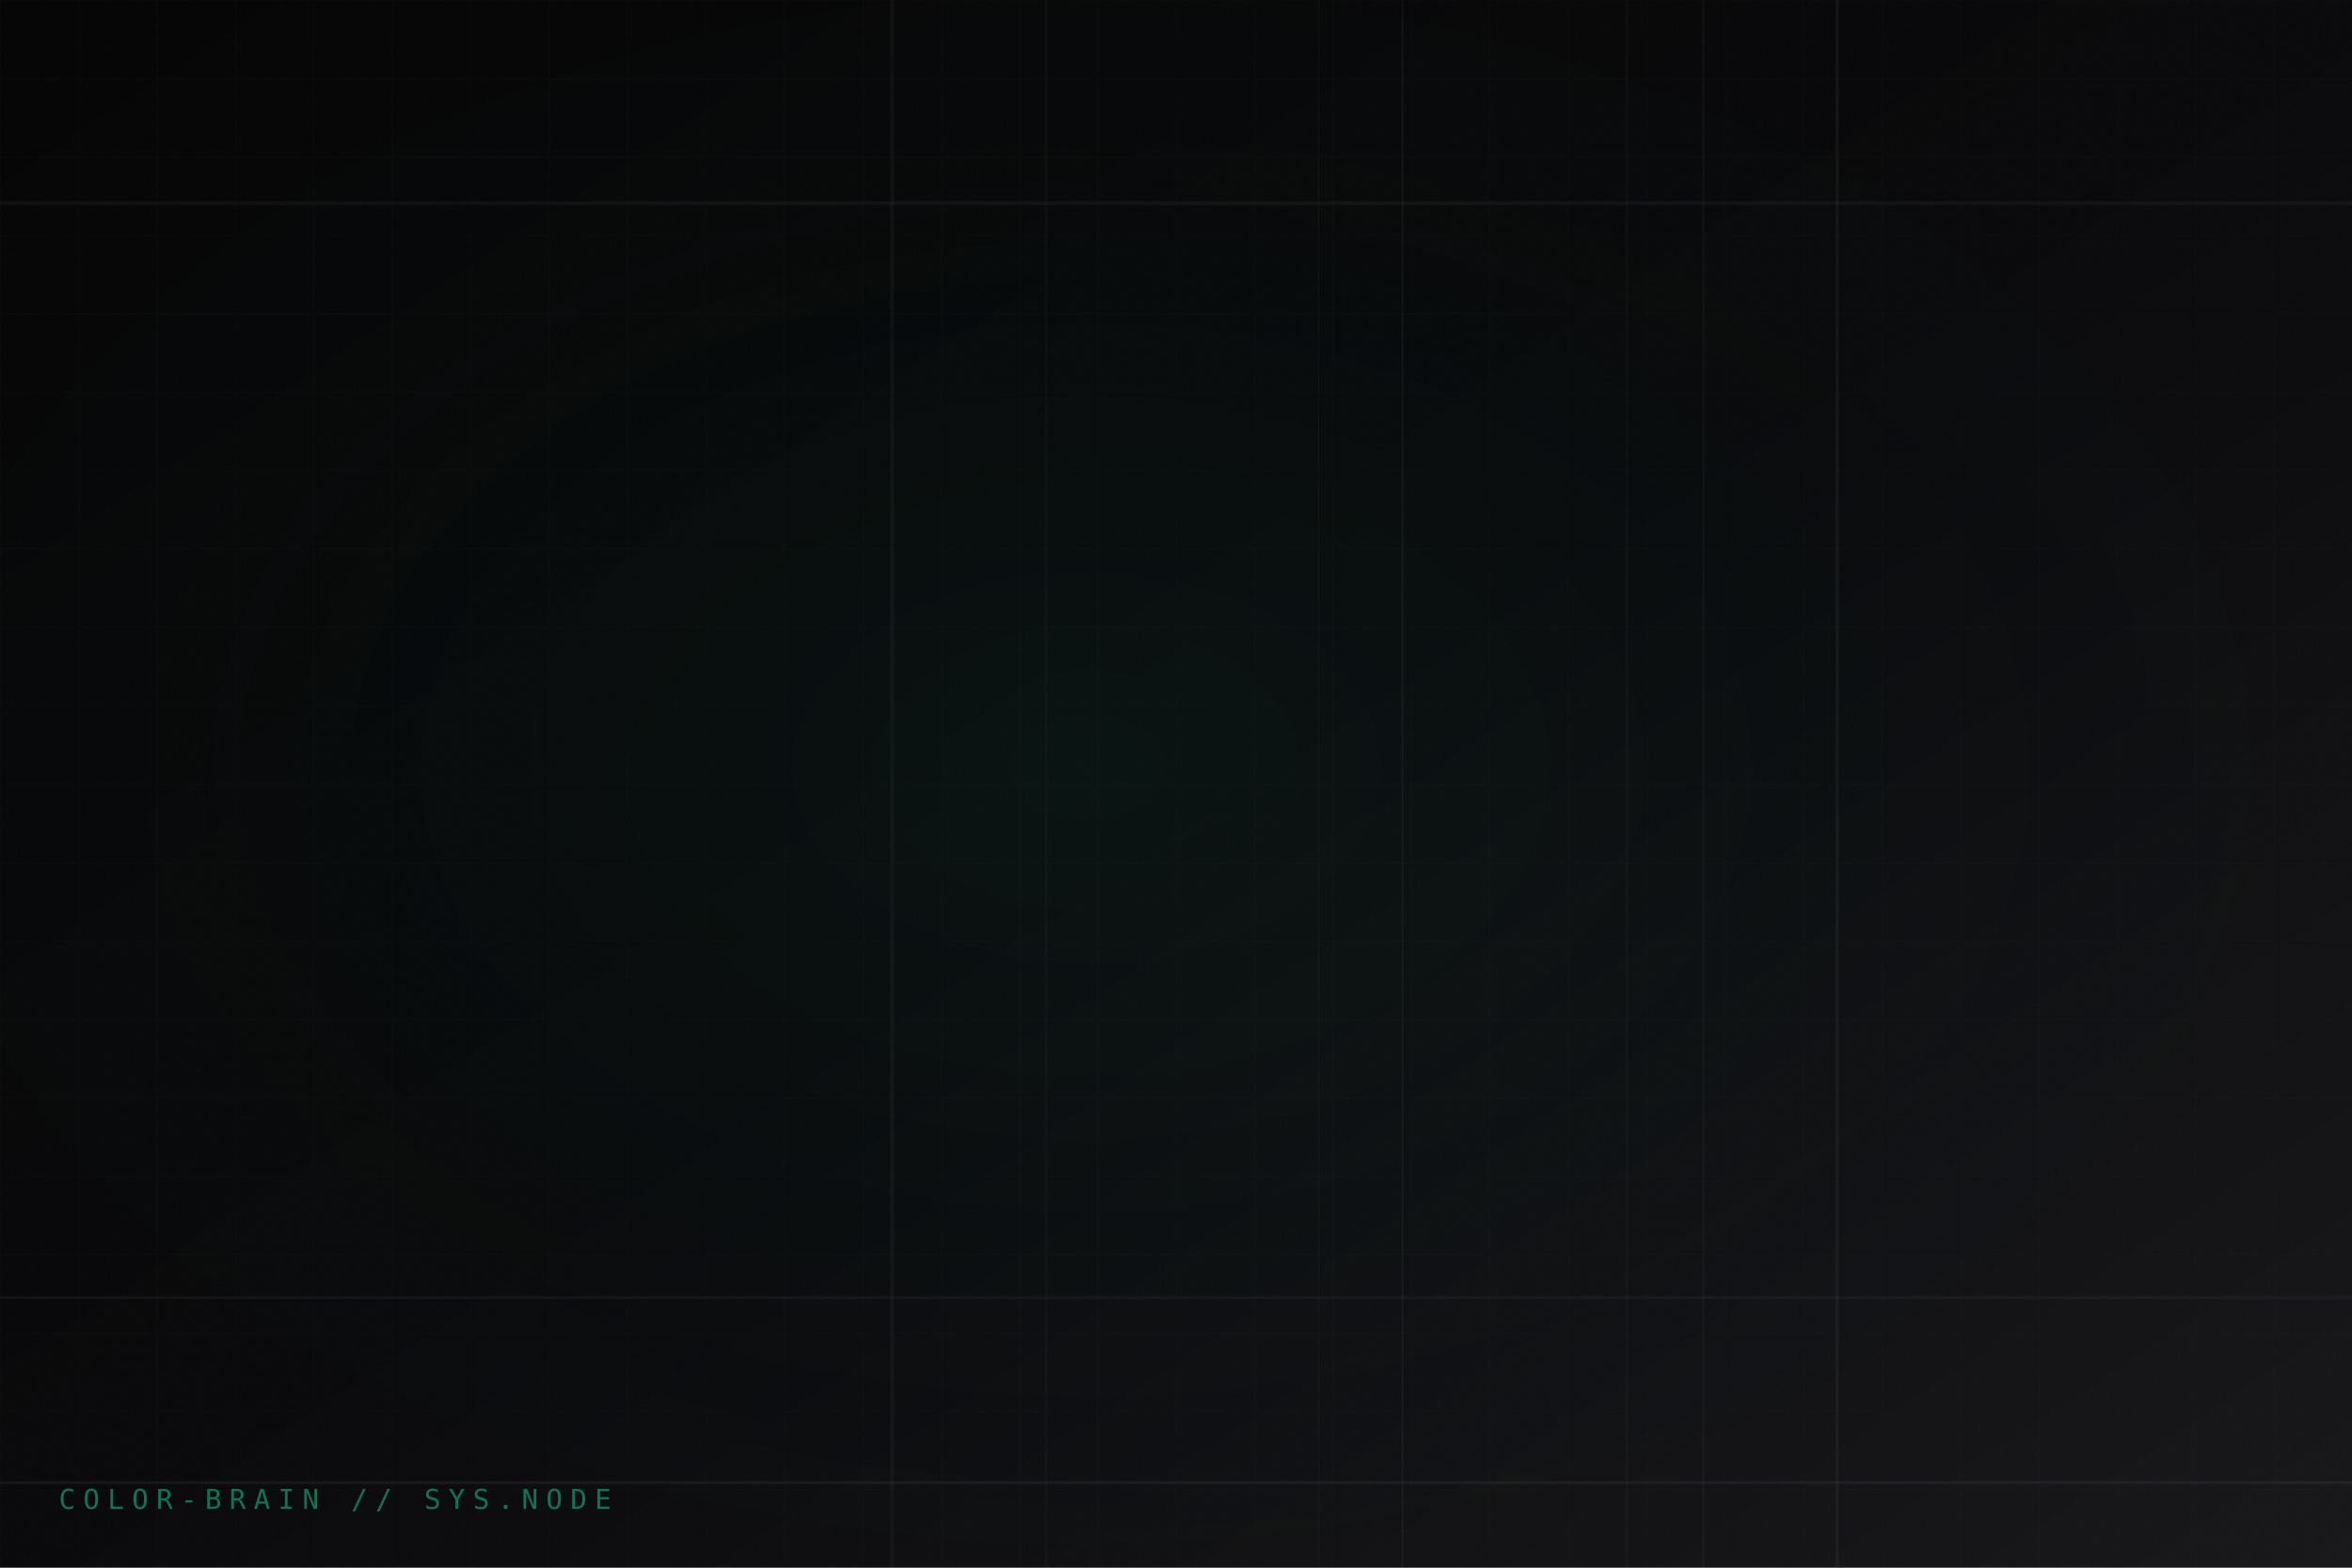
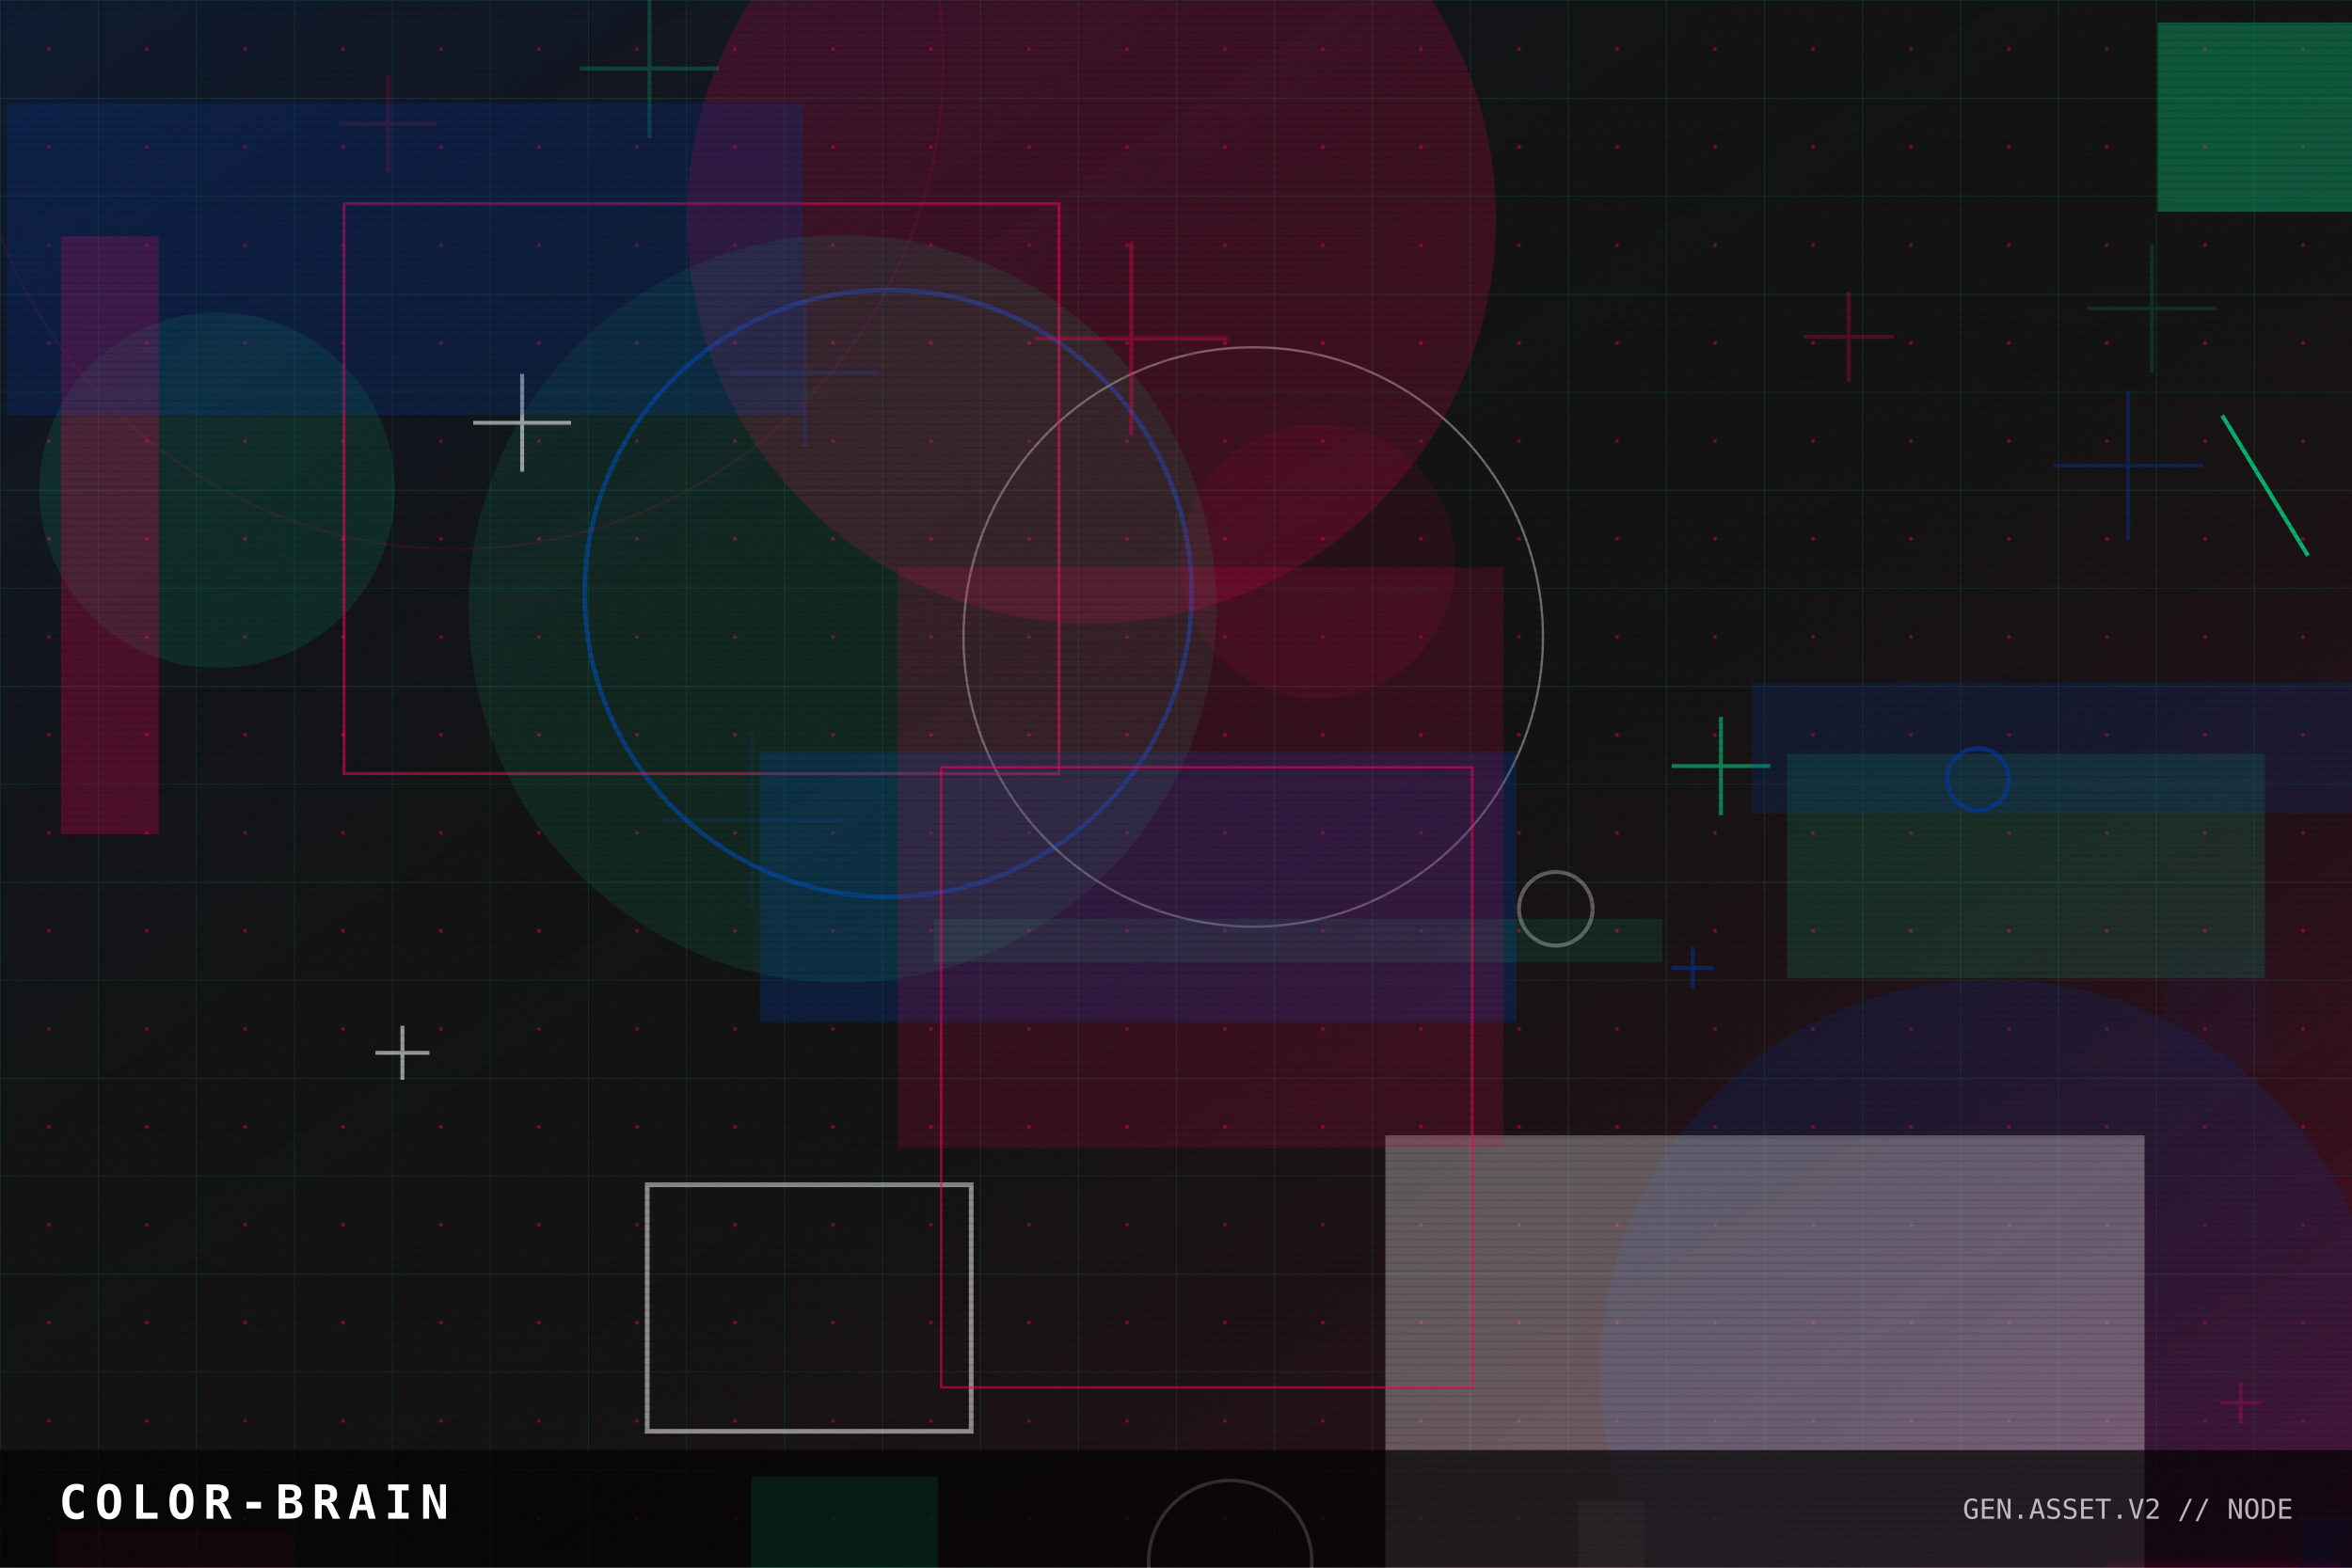
<svg xmlns="http://www.w3.org/2000/svg" width="1200" height="800" viewBox="0 0 1200 800" preserveAspectRatio="xMidYMid slice">
  <defs>
    <filter id="noise-color-brain" x="0%" y="0%" width="100%" height="100%">
-       <feTurbulence type="fractalNoise" baseFrequency="0.606" numOctaves="3" result="noise" />
-       <feColorMatrix type="matrix" values="1 0 0 0 0  0 1 0 0 0  0 0 1 0 0  0 0 0 0.05 0" in="noise" result="coloredNoise" />
+       <feTurbulence type="fractalNoise" baseFrequency="0.733" numOctaves="4" result="noise" />
+       <feColorMatrix type="matrix" values="1 0 0 0 0  0 1 0 0 0  0 0 1 0 0  0 0 0 0.1 0" in="noise" result="coloredNoise" />
      <feComposite operator="in" in="coloredNoise" in2="SourceGraphic" result="composite" />
    </filter>
-     <linearGradient id="grad-main-color-brain" x1="0%" y1="0%" x2="100%" y2="100%">
-       <stop offset="0%" stop-color="#050505" />
-       <stop offset="50%" stop-color="#09090b" />
-       <stop offset="100%" stop-color="#18181b" />
+     <linearGradient id="grad-color-brain" x1="0%" y1="0%" x2="100%" y2="100%">
+       <stop offset="0%" stop-color="#0038A8" stop-opacity="0.2" />
+       <stop offset="50%" stop-color="#121212" stop-opacity="0" />
+       <stop offset="100%" stop-color="#FF0055" stop-opacity="0.3" />
    </linearGradient>
-     <radialGradient id="glow-color-brain" cx="46.23%" cy="48.957%" r="60%">
-       <stop offset="0%" stop-color="#064e3b" stop-opacity="0.15" />
-       <stop offset="100%" stop-color="#050505" stop-opacity="0" />
-     </radialGradient>
-     <pattern id="grid-color-brain" width="40" height="40" patternUnits="userSpaceOnUse">
-       <path d="M 40 0 L 0 0 0 40" fill="none" stroke="#27272a" stroke-width="0.5" stroke-opacity="0.3" />
+     <pattern id="grid-color-brain" width="50" height="50" patternUnits="userSpaceOnUse">
+       <path d="M 50 0 L 0 0 0 50" fill="none" stroke="#00FF99" stroke-width="0.5" stroke-opacity="0.2" />
+       <circle cx="25" cy="25" r="1" fill="#FF0055" fill-opacity="0.4" />
    </pattern>
  </defs>
-   <rect width="100%" height="100%" fill="url(#grad-main-color-brain)" />
-   <rect width="100%" height="100%" fill="url(#glow-color-brain)" />
-   <rect width="100%" height="100%" fill="url(#grid-color-brain)" opacity="0.5" />
-   <rect x="37.85%" y="0" width="1.846" height="100%" fill="#52525b" opacity="0.107" />
-   <rect x="44.419%" y="0" width="1.387" height="100%" fill="#52525b" opacity="0.055" />
-   <rect x="56.038%" y="0" width="0.54" height="100%" fill="#52525b" opacity="0.098" />
-   <rect x="69.126%" y="0" width="0.993" height="100%" fill="#52525b" opacity="0.087" />
-   <rect x="0" y="94.48%" width="100%" height="1.468" fill="#52525b" opacity="0.191" />
-   <rect x="72.394%" y="0" width="0.737" height="100%" fill="#52525b" opacity="0.139" />
-   <rect x="78.054%" y="0" width="1.346" height="100%" fill="#52525b" opacity="0.177" />
-   <rect x="0" y="12.846%" width="100%" height="1.995" fill="#52525b" opacity="0.124" />
-   <rect x="59.592%" y="0" width="0.885" height="100%" fill="#52525b" opacity="0.156" />
-   <rect x="0" y="82.67%" width="100%" height="1.598" fill="#52525b" opacity="0.123" />
-   <text x="30" y="770" font-family="monospace" font-size="14" fill="#10b981" opacity="0.6" letter-spacing="4">
-             COLOR-BRAIN // SYS.NODE
+   <rect width="100%" height="100%" fill="#121212" />
+   <rect width="100%" height="100%" fill="url(#grad-color-brain)" />
+   <rect width="100%" height="100%" fill="url(#grid-color-brain)" />
+   <circle cx="37.76%" cy="37.85%" r="15.184%" fill="none" stroke="#0038A8" stroke-width="2.333" opacity="0.639" />
+   <circle cx="56.038%" cy="35.82%" r="6.866%" fill="#FF0055" opacity="0.087" />
+   <line x1="94.48%" y1="26.496%" x2="98.131%" y2="35.453%" stroke="#00FF99" stroke-width="2.107" opacity="0.663" />
+   <circle cx="52.306%" cy="99.646%" r="4.083%" fill="none" stroke="#FFFFFF" stroke-width="1.77" opacity="0.568" />
+   <g stroke="#00FF99" stroke-width="2" opacity="0.459">
+     <line x1="852.914" y1="390.924" x2="903.138" y2="390.924" />
+     <line x1="878.026" y1="365.812" x2="878.026" y2="416.036" />
+   </g>
+   <g stroke="#0038A8" stroke-width="2" opacity="0.274">
+     <line x1="372.775" y1="190.178" x2="448.488" y2="190.178" />
+     <line x1="410.632" y1="152.322" x2="410.632" y2="228.034" />
+   </g>
+   <circle cx="19.379%" cy="3.941%" r="24.382%" fill="none" stroke="#FF0055" stroke-width="1.35" opacity="0.104" />
+   <g stroke="#FF0055" stroke-width="2" opacity="0.281">
+     <line x1="1132.872" y1="715.983" x2="1153.589" y2="715.983" />
+     <line x1="1143.23" y1="705.624" x2="1143.23" y2="726.342" />
+   </g>
+   <g stroke="#FF0055" stroke-width="2" opacity="0.169">
+     <line x1="173.206" y1="63.281" x2="222.783" y2="63.281" />
+     <line x1="197.995" y1="38.493" x2="197.995" y2="88.07" />
+   </g>
+   <circle cx="53.284%" cy="40.63%" r="14.495%" fill="none" stroke="#FFFFFF" stroke-width="1.157" opacity="0.38" />
+   <circle cx="9.23%" cy="31.27%" r="8.895%" fill="#00FF99" opacity="0.101" />
+   <rect x="75.983%" y="48.081%" width="20.317%" height="14.316%" fill="#00FF99" opacity="0.12" />
+   <rect x="27.517%" y="75.577%" width="13.776%" height="15.724%" fill="none" stroke="#FFFFFF" stroke-width="2.394" opacity="0.508" />
+   <circle cx="66.149%" cy="57.968%" r="1.843%" fill="none" stroke="#FFFFFF" stroke-width="2.026" opacity="0.309" />
+   <rect x="31.939%" y="94.18%" width="7.938%" height="5.951%" fill="#00FF99" opacity="0.316" />
+   <rect x="2.595%" y="15.057%" width="4.155%" height="38.158%" fill="#FF0055" opacity="0.247" />
+   <rect x="74.454%" y="43.527%" width="28.736%" height="8.359%" fill="#0038A8" opacity="0.18" />
+   <rect x="14.626%" y="13.001%" width="30.397%" height="36.349%" fill="none" stroke="#FF0055" stroke-width="1.514" opacity="0.543" />
+   <rect x="91.736%" y="1.437%" width="27.115%" height="12.075%" fill="#00FF99" opacity="0.288" />
+   <circle cx="84.099%" cy="49.708%" r="1.544%" fill="none" stroke="#0038A8" stroke-width="2.199" opacity="0.629" />
+   <rect x="67.085%" y="95.779%" width="2.833%" height="25.956%" fill="#FFFFFF" opacity="0.141" />
+   <g stroke="#00FF99" stroke-width="2" opacity="0.184">
+     <line x1="295.852" y1="34.967" x2="366.879" y2="34.967" />
+     <line x1="331.365" y1="-0.546" x2="331.365" y2="70.481" />
+   </g>
+   <rect x="92.06%" y="60.543%" width="4.413%" height="7.577%" fill="#0038A8" opacity="0.055" />
+   <g stroke="#0038A8" stroke-width="2" opacity="0.467">
+     <line x1="852.8" y1="493.939" x2="874.283" y2="493.939" />
+     <line x1="863.541" y1="483.198" x2="863.541" y2="504.681" />
+   </g>
+   <rect x="32.299%" y="47.942%" width="32.182%" height="17.238%" fill="#0038A8" opacity="0.272" />
+   <g stroke="#FF0055" stroke-width="2" opacity="0.26">
+     <line x1="920.169" y1="171.904" x2="966.219" y2="171.904" />
+     <line x1="943.194" y1="148.88" x2="943.194" y2="194.929" />
+   </g>
+   <g stroke="#0038A8" stroke-width="2" opacity="0.363">
+     <line x1="1047.824" y1="237.513" x2="1123.885" y2="237.513" />
+     <line x1="1085.854" y1="199.483" x2="1085.854" y2="275.544" />
+   </g>
+   <g stroke="#FFFFFF" stroke-width="2" opacity="0.572">
+     <line x1="191.542" y1="537.251" x2="219.097" y2="537.251" />
+     <line x1="205.32" y1="523.474" x2="205.32" y2="551.029" />
+   </g>
+   <rect x="89.534%" y="99.471%" width="9.945%" height="2.673%" fill="#FF0055" opacity="0.342" />
+   <rect x="97.745%" y="96.744%" width="37.168%" height="21.333%" fill="#0038A8" opacity="0.249" />
+   <g stroke="#0038A8" stroke-width="2" opacity="0.159">
+     <line x1="337.974" y1="418.594" x2="429.352" y2="418.594" />
+     <line x1="383.663" y1="372.905" x2="383.663" y2="464.283" />
+   </g>
+   <circle cx="46.404%" cy="13.961%" r="20.237%" fill="#FF0055" opacity="0.175" />
+   <circle cx="84.696%" cy="87.479%" r="19.608%" fill="#0038A8" opacity="0.155" />
+   <circle cx="35.821%" cy="38.832%" r="18.709%" fill="#00FF99" opacity="0.085" />
+   <rect x="39.707%" y="58.594%" width="30.968%" height="2.789%" fill="#00FF99" opacity="0.089" />
+   <g stroke="#FFFFFF" stroke-width="2" opacity="0.57">
+     <line x1="241.446" y1="215.791" x2="291.371" y2="215.791" />
+     <line x1="266.408" y1="190.829" x2="266.408" y2="240.754" />
+   </g>
+   <g stroke="#FF0055" stroke-width="2" opacity="0.36">
+     <line x1="528.058" y1="172.718" x2="626.349" y2="172.718" />
+     <line x1="577.203" y1="123.572" x2="577.203" y2="221.864" />
+   </g>
+   <rect x="58.902%" y="72.423%" width="32.276%" height="27.901%" fill="#FFFFFF" opacity="0.303" />
+   <rect x="40.016%" y="48.942%" width="22.582%" height="39.562%" fill="none" stroke="#FF0055" stroke-width="1.205" opacity="0.559" />
+   <g stroke="#00FF99" stroke-width="2" opacity="0.121">
+     <line x1="1064.959" y1="157.281" x2="1130.869" y2="157.281" />
+     <line x1="1097.914" y1="124.326" x2="1097.914" y2="190.235" />
+   </g>
+   <rect x="2.398%" y="97.546%" width="10.075%" height="20.765%" fill="#FF0055" opacity="0.158" />
+   <rect x="0.28%" y="6.559%" width="33.851%" height="19.911%" fill="#0038A8" opacity="0.222" />
+   <rect x="38.171%" y="36.218%" width="25.751%" height="37.006%" fill="#FF0055" opacity="0.148" />
+   <rect x="0" y="0" width="100%" height="1" fill="#000" opacity="0.1" />
+   <rect x="0" y="4" width="100%" height="1" fill="#000" opacity="0.1" />
+   <rect x="0" y="8" width="100%" height="1" fill="#000" opacity="0.1" />
+   <rect x="0" y="12" width="100%" height="1" fill="#000" opacity="0.1" />
+   <rect x="0" y="16" width="100%" height="1" fill="#000" opacity="0.1" />
+   <rect x="0" y="20" width="100%" height="1" fill="#000" opacity="0.1" />
+   <rect x="0" y="24" width="100%" height="1" fill="#000" opacity="0.1" />
+   <rect x="0" y="28" width="100%" height="1" fill="#000" opacity="0.1" />
+   <rect x="0" y="32" width="100%" height="1" fill="#000" opacity="0.1" />
+   <rect x="0" y="36" width="100%" height="1" fill="#000" opacity="0.1" />
+   <rect x="0" y="40" width="100%" height="1" fill="#000" opacity="0.1" />
+   <rect x="0" y="44" width="100%" height="1" fill="#000" opacity="0.1" />
+   <rect x="0" y="48" width="100%" height="1" fill="#000" opacity="0.1" />
+   <rect x="0" y="52" width="100%" height="1" fill="#000" opacity="0.1" />
+   <rect x="0" y="56" width="100%" height="1" fill="#000" opacity="0.1" />
+   <rect x="0" y="60" width="100%" height="1" fill="#000" opacity="0.1" />
+   <rect x="0" y="64" width="100%" height="1" fill="#000" opacity="0.1" />
+   <rect x="0" y="68" width="100%" height="1" fill="#000" opacity="0.1" />
+   <rect x="0" y="72" width="100%" height="1" fill="#000" opacity="0.1" />
+   <rect x="0" y="76" width="100%" height="1" fill="#000" opacity="0.1" />
+   <rect x="0" y="80" width="100%" height="1" fill="#000" opacity="0.1" />
+   <rect x="0" y="84" width="100%" height="1" fill="#000" opacity="0.1" />
+   <rect x="0" y="88" width="100%" height="1" fill="#000" opacity="0.1" />
+   <rect x="0" y="92" width="100%" height="1" fill="#000" opacity="0.1" />
+   <rect x="0" y="96" width="100%" height="1" fill="#000" opacity="0.1" />
+   <rect x="0" y="100" width="100%" height="1" fill="#000" opacity="0.1" />
+   <rect x="0" y="104" width="100%" height="1" fill="#000" opacity="0.1" />
+   <rect x="0" y="108" width="100%" height="1" fill="#000" opacity="0.1" />
+   <rect x="0" y="112" width="100%" height="1" fill="#000" opacity="0.1" />
+   <rect x="0" y="116" width="100%" height="1" fill="#000" opacity="0.1" />
+   <rect x="0" y="120" width="100%" height="1" fill="#000" opacity="0.1" />
+   <rect x="0" y="124" width="100%" height="1" fill="#000" opacity="0.1" />
+   <rect x="0" y="128" width="100%" height="1" fill="#000" opacity="0.1" />
+   <rect x="0" y="132" width="100%" height="1" fill="#000" opacity="0.1" />
+   <rect x="0" y="136" width="100%" height="1" fill="#000" opacity="0.1" />
+   <rect x="0" y="140" width="100%" height="1" fill="#000" opacity="0.1" />
+   <rect x="0" y="144" width="100%" height="1" fill="#000" opacity="0.1" />
+   <rect x="0" y="148" width="100%" height="1" fill="#000" opacity="0.1" />
+   <rect x="0" y="152" width="100%" height="1" fill="#000" opacity="0.1" />
+   <rect x="0" y="156" width="100%" height="1" fill="#000" opacity="0.1" />
+   <rect x="0" y="160" width="100%" height="1" fill="#000" opacity="0.1" />
+   <rect x="0" y="164" width="100%" height="1" fill="#000" opacity="0.1" />
+   <rect x="0" y="168" width="100%" height="1" fill="#000" opacity="0.1" />
+   <rect x="0" y="172" width="100%" height="1" fill="#000" opacity="0.1" />
+   <rect x="0" y="176" width="100%" height="1" fill="#000" opacity="0.1" />
+   <rect x="0" y="180" width="100%" height="1" fill="#000" opacity="0.1" />
+   <rect x="0" y="184" width="100%" height="1" fill="#000" opacity="0.1" />
+   <rect x="0" y="188" width="100%" height="1" fill="#000" opacity="0.1" />
+   <rect x="0" y="192" width="100%" height="1" fill="#000" opacity="0.1" />
+   <rect x="0" y="196" width="100%" height="1" fill="#000" opacity="0.1" />
+   <rect x="0" y="200" width="100%" height="1" fill="#000" opacity="0.1" />
+   <rect x="0" y="204" width="100%" height="1" fill="#000" opacity="0.1" />
+   <rect x="0" y="208" width="100%" height="1" fill="#000" opacity="0.1" />
+   <rect x="0" y="212" width="100%" height="1" fill="#000" opacity="0.1" />
+   <rect x="0" y="216" width="100%" height="1" fill="#000" opacity="0.1" />
+   <rect x="0" y="220" width="100%" height="1" fill="#000" opacity="0.1" />
+   <rect x="0" y="224" width="100%" height="1" fill="#000" opacity="0.1" />
+   <rect x="0" y="228" width="100%" height="1" fill="#000" opacity="0.1" />
+   <rect x="0" y="232" width="100%" height="1" fill="#000" opacity="0.1" />
+   <rect x="0" y="236" width="100%" height="1" fill="#000" opacity="0.1" />
+   <rect x="0" y="240" width="100%" height="1" fill="#000" opacity="0.1" />
+   <rect x="0" y="244" width="100%" height="1" fill="#000" opacity="0.1" />
+   <rect x="0" y="248" width="100%" height="1" fill="#000" opacity="0.1" />
+   <rect x="0" y="252" width="100%" height="1" fill="#000" opacity="0.1" />
+   <rect x="0" y="256" width="100%" height="1" fill="#000" opacity="0.1" />
+   <rect x="0" y="260" width="100%" height="1" fill="#000" opacity="0.1" />
+   <rect x="0" y="264" width="100%" height="1" fill="#000" opacity="0.1" />
+   <rect x="0" y="268" width="100%" height="1" fill="#000" opacity="0.1" />
+   <rect x="0" y="272" width="100%" height="1" fill="#000" opacity="0.1" />
+   <rect x="0" y="276" width="100%" height="1" fill="#000" opacity="0.1" />
+   <rect x="0" y="280" width="100%" height="1" fill="#000" opacity="0.1" />
+   <rect x="0" y="284" width="100%" height="1" fill="#000" opacity="0.1" />
+   <rect x="0" y="288" width="100%" height="1" fill="#000" opacity="0.1" />
+   <rect x="0" y="292" width="100%" height="1" fill="#000" opacity="0.1" />
+   <rect x="0" y="296" width="100%" height="1" fill="#000" opacity="0.1" />
+   <rect x="0" y="300" width="100%" height="1" fill="#000" opacity="0.1" />
+   <rect x="0" y="304" width="100%" height="1" fill="#000" opacity="0.1" />
+   <rect x="0" y="308" width="100%" height="1" fill="#000" opacity="0.1" />
+   <rect x="0" y="312" width="100%" height="1" fill="#000" opacity="0.1" />
+   <rect x="0" y="316" width="100%" height="1" fill="#000" opacity="0.1" />
+   <rect x="0" y="320" width="100%" height="1" fill="#000" opacity="0.1" />
+   <rect x="0" y="324" width="100%" height="1" fill="#000" opacity="0.1" />
+   <rect x="0" y="328" width="100%" height="1" fill="#000" opacity="0.1" />
+   <rect x="0" y="332" width="100%" height="1" fill="#000" opacity="0.1" />
+   <rect x="0" y="336" width="100%" height="1" fill="#000" opacity="0.1" />
+   <rect x="0" y="340" width="100%" height="1" fill="#000" opacity="0.1" />
+   <rect x="0" y="344" width="100%" height="1" fill="#000" opacity="0.1" />
+   <rect x="0" y="348" width="100%" height="1" fill="#000" opacity="0.1" />
+   <rect x="0" y="352" width="100%" height="1" fill="#000" opacity="0.1" />
+   <rect x="0" y="356" width="100%" height="1" fill="#000" opacity="0.1" />
+   <rect x="0" y="360" width="100%" height="1" fill="#000" opacity="0.1" />
+   <rect x="0" y="364" width="100%" height="1" fill="#000" opacity="0.1" />
+   <rect x="0" y="368" width="100%" height="1" fill="#000" opacity="0.1" />
+   <rect x="0" y="372" width="100%" height="1" fill="#000" opacity="0.1" />
+   <rect x="0" y="376" width="100%" height="1" fill="#000" opacity="0.1" />
+   <rect x="0" y="380" width="100%" height="1" fill="#000" opacity="0.1" />
+   <rect x="0" y="384" width="100%" height="1" fill="#000" opacity="0.1" />
+   <rect x="0" y="388" width="100%" height="1" fill="#000" opacity="0.1" />
+   <rect x="0" y="392" width="100%" height="1" fill="#000" opacity="0.1" />
+   <rect x="0" y="396" width="100%" height="1" fill="#000" opacity="0.1" />
+   <rect x="0" y="400" width="100%" height="1" fill="#000" opacity="0.1" />
+   <rect x="0" y="404" width="100%" height="1" fill="#000" opacity="0.1" />
+   <rect x="0" y="408" width="100%" height="1" fill="#000" opacity="0.1" />
+   <rect x="0" y="412" width="100%" height="1" fill="#000" opacity="0.1" />
+   <rect x="0" y="416" width="100%" height="1" fill="#000" opacity="0.1" />
+   <rect x="0" y="420" width="100%" height="1" fill="#000" opacity="0.1" />
+   <rect x="0" y="424" width="100%" height="1" fill="#000" opacity="0.1" />
+   <rect x="0" y="428" width="100%" height="1" fill="#000" opacity="0.1" />
+   <rect x="0" y="432" width="100%" height="1" fill="#000" opacity="0.1" />
+   <rect x="0" y="436" width="100%" height="1" fill="#000" opacity="0.1" />
+   <rect x="0" y="440" width="100%" height="1" fill="#000" opacity="0.1" />
+   <rect x="0" y="444" width="100%" height="1" fill="#000" opacity="0.1" />
+   <rect x="0" y="448" width="100%" height="1" fill="#000" opacity="0.1" />
+   <rect x="0" y="452" width="100%" height="1" fill="#000" opacity="0.1" />
+   <rect x="0" y="456" width="100%" height="1" fill="#000" opacity="0.1" />
+   <rect x="0" y="460" width="100%" height="1" fill="#000" opacity="0.1" />
+   <rect x="0" y="464" width="100%" height="1" fill="#000" opacity="0.1" />
+   <rect x="0" y="468" width="100%" height="1" fill="#000" opacity="0.1" />
+   <rect x="0" y="472" width="100%" height="1" fill="#000" opacity="0.1" />
+   <rect x="0" y="476" width="100%" height="1" fill="#000" opacity="0.1" />
+   <rect x="0" y="480" width="100%" height="1" fill="#000" opacity="0.1" />
+   <rect x="0" y="484" width="100%" height="1" fill="#000" opacity="0.1" />
+   <rect x="0" y="488" width="100%" height="1" fill="#000" opacity="0.1" />
+   <rect x="0" y="492" width="100%" height="1" fill="#000" opacity="0.1" />
+   <rect x="0" y="496" width="100%" height="1" fill="#000" opacity="0.1" />
+   <rect x="0" y="500" width="100%" height="1" fill="#000" opacity="0.1" />
+   <rect x="0" y="504" width="100%" height="1" fill="#000" opacity="0.1" />
+   <rect x="0" y="508" width="100%" height="1" fill="#000" opacity="0.1" />
+   <rect x="0" y="512" width="100%" height="1" fill="#000" opacity="0.1" />
+   <rect x="0" y="516" width="100%" height="1" fill="#000" opacity="0.1" />
+   <rect x="0" y="520" width="100%" height="1" fill="#000" opacity="0.1" />
+   <rect x="0" y="524" width="100%" height="1" fill="#000" opacity="0.1" />
+   <rect x="0" y="528" width="100%" height="1" fill="#000" opacity="0.1" />
+   <rect x="0" y="532" width="100%" height="1" fill="#000" opacity="0.1" />
+   <rect x="0" y="536" width="100%" height="1" fill="#000" opacity="0.1" />
+   <rect x="0" y="540" width="100%" height="1" fill="#000" opacity="0.1" />
+   <rect x="0" y="544" width="100%" height="1" fill="#000" opacity="0.1" />
+   <rect x="0" y="548" width="100%" height="1" fill="#000" opacity="0.1" />
+   <rect x="0" y="552" width="100%" height="1" fill="#000" opacity="0.1" />
+   <rect x="0" y="556" width="100%" height="1" fill="#000" opacity="0.1" />
+   <rect x="0" y="560" width="100%" height="1" fill="#000" opacity="0.1" />
+   <rect x="0" y="564" width="100%" height="1" fill="#000" opacity="0.1" />
+   <rect x="0" y="568" width="100%" height="1" fill="#000" opacity="0.1" />
+   <rect x="0" y="572" width="100%" height="1" fill="#000" opacity="0.1" />
+   <rect x="0" y="576" width="100%" height="1" fill="#000" opacity="0.1" />
+   <rect x="0" y="580" width="100%" height="1" fill="#000" opacity="0.1" />
+   <rect x="0" y="584" width="100%" height="1" fill="#000" opacity="0.1" />
+   <rect x="0" y="588" width="100%" height="1" fill="#000" opacity="0.1" />
+   <rect x="0" y="592" width="100%" height="1" fill="#000" opacity="0.1" />
+   <rect x="0" y="596" width="100%" height="1" fill="#000" opacity="0.1" />
+   <rect x="0" y="600" width="100%" height="1" fill="#000" opacity="0.1" />
+   <rect x="0" y="604" width="100%" height="1" fill="#000" opacity="0.1" />
+   <rect x="0" y="608" width="100%" height="1" fill="#000" opacity="0.1" />
+   <rect x="0" y="612" width="100%" height="1" fill="#000" opacity="0.1" />
+   <rect x="0" y="616" width="100%" height="1" fill="#000" opacity="0.1" />
+   <rect x="0" y="620" width="100%" height="1" fill="#000" opacity="0.1" />
+   <rect x="0" y="624" width="100%" height="1" fill="#000" opacity="0.1" />
+   <rect x="0" y="628" width="100%" height="1" fill="#000" opacity="0.1" />
+   <rect x="0" y="632" width="100%" height="1" fill="#000" opacity="0.1" />
+   <rect x="0" y="636" width="100%" height="1" fill="#000" opacity="0.1" />
+   <rect x="0" y="640" width="100%" height="1" fill="#000" opacity="0.1" />
+   <rect x="0" y="644" width="100%" height="1" fill="#000" opacity="0.1" />
+   <rect x="0" y="648" width="100%" height="1" fill="#000" opacity="0.1" />
+   <rect x="0" y="652" width="100%" height="1" fill="#000" opacity="0.1" />
+   <rect x="0" y="656" width="100%" height="1" fill="#000" opacity="0.1" />
+   <rect x="0" y="660" width="100%" height="1" fill="#000" opacity="0.1" />
+   <rect x="0" y="664" width="100%" height="1" fill="#000" opacity="0.1" />
+   <rect x="0" y="668" width="100%" height="1" fill="#000" opacity="0.1" />
+   <rect x="0" y="672" width="100%" height="1" fill="#000" opacity="0.1" />
+   <rect x="0" y="676" width="100%" height="1" fill="#000" opacity="0.1" />
+   <rect x="0" y="680" width="100%" height="1" fill="#000" opacity="0.1" />
+   <rect x="0" y="684" width="100%" height="1" fill="#000" opacity="0.1" />
+   <rect x="0" y="688" width="100%" height="1" fill="#000" opacity="0.1" />
+   <rect x="0" y="692" width="100%" height="1" fill="#000" opacity="0.1" />
+   <rect x="0" y="696" width="100%" height="1" fill="#000" opacity="0.1" />
+   <rect x="0" y="700" width="100%" height="1" fill="#000" opacity="0.1" />
+   <rect x="0" y="704" width="100%" height="1" fill="#000" opacity="0.1" />
+   <rect x="0" y="708" width="100%" height="1" fill="#000" opacity="0.1" />
+   <rect x="0" y="712" width="100%" height="1" fill="#000" opacity="0.1" />
+   <rect x="0" y="716" width="100%" height="1" fill="#000" opacity="0.1" />
+   <rect x="0" y="720" width="100%" height="1" fill="#000" opacity="0.1" />
+   <rect x="0" y="724" width="100%" height="1" fill="#000" opacity="0.1" />
+   <rect x="0" y="728" width="100%" height="1" fill="#000" opacity="0.1" />
+   <rect x="0" y="732" width="100%" height="1" fill="#000" opacity="0.1" />
+   <rect x="0" y="736" width="100%" height="1" fill="#000" opacity="0.1" />
+   <rect x="0" y="740" width="100%" height="1" fill="#000" opacity="0.1" />
+   <rect x="0" y="744" width="100%" height="1" fill="#000" opacity="0.1" />
+   <rect x="0" y="748" width="100%" height="1" fill="#000" opacity="0.1" />
+   <rect x="0" y="752" width="100%" height="1" fill="#000" opacity="0.1" />
+   <rect x="0" y="756" width="100%" height="1" fill="#000" opacity="0.1" />
+   <rect x="0" y="760" width="100%" height="1" fill="#000" opacity="0.1" />
+   <rect x="0" y="764" width="100%" height="1" fill="#000" opacity="0.1" />
+   <rect x="0" y="768" width="100%" height="1" fill="#000" opacity="0.1" />
+   <rect x="0" y="772" width="100%" height="1" fill="#000" opacity="0.1" />
+   <rect x="0" y="776" width="100%" height="1" fill="#000" opacity="0.1" />
+   <rect x="0" y="780" width="100%" height="1" fill="#000" opacity="0.1" />
+   <rect x="0" y="784" width="100%" height="1" fill="#000" opacity="0.1" />
+   <rect x="0" y="788" width="100%" height="1" fill="#000" opacity="0.1" />
+   <rect x="0" y="792" width="100%" height="1" fill="#000" opacity="0.1" />
+   <rect x="0" y="796" width="100%" height="1" fill="#000" opacity="0.1" />
+   <rect x="0" y="740" width="100%" height="60" fill="#000" opacity="0.7" />
+   <text x="30" y="775" font-family="monospace" font-weight="bold" font-size="24" fill="#FFFFFF" letter-spacing="4">
+             COLOR-BRAIN
        </text>
-   <rect width="100%" height="100%" filter="url(#noise-color-brain)" opacity="0.3" pointer-events="none" />
+   <text x="1170" y="775" text-anchor="end" font-family="monospace" font-size="14" fill="#FFFFFF" opacity="0.7">
+             GEN.ASSET.V2 // NODE
+         </text>
+   <rect width="100%" height="100%" filter="url(#noise-color-brain)" opacity="0.15" pointer-events="none" />
</svg>
